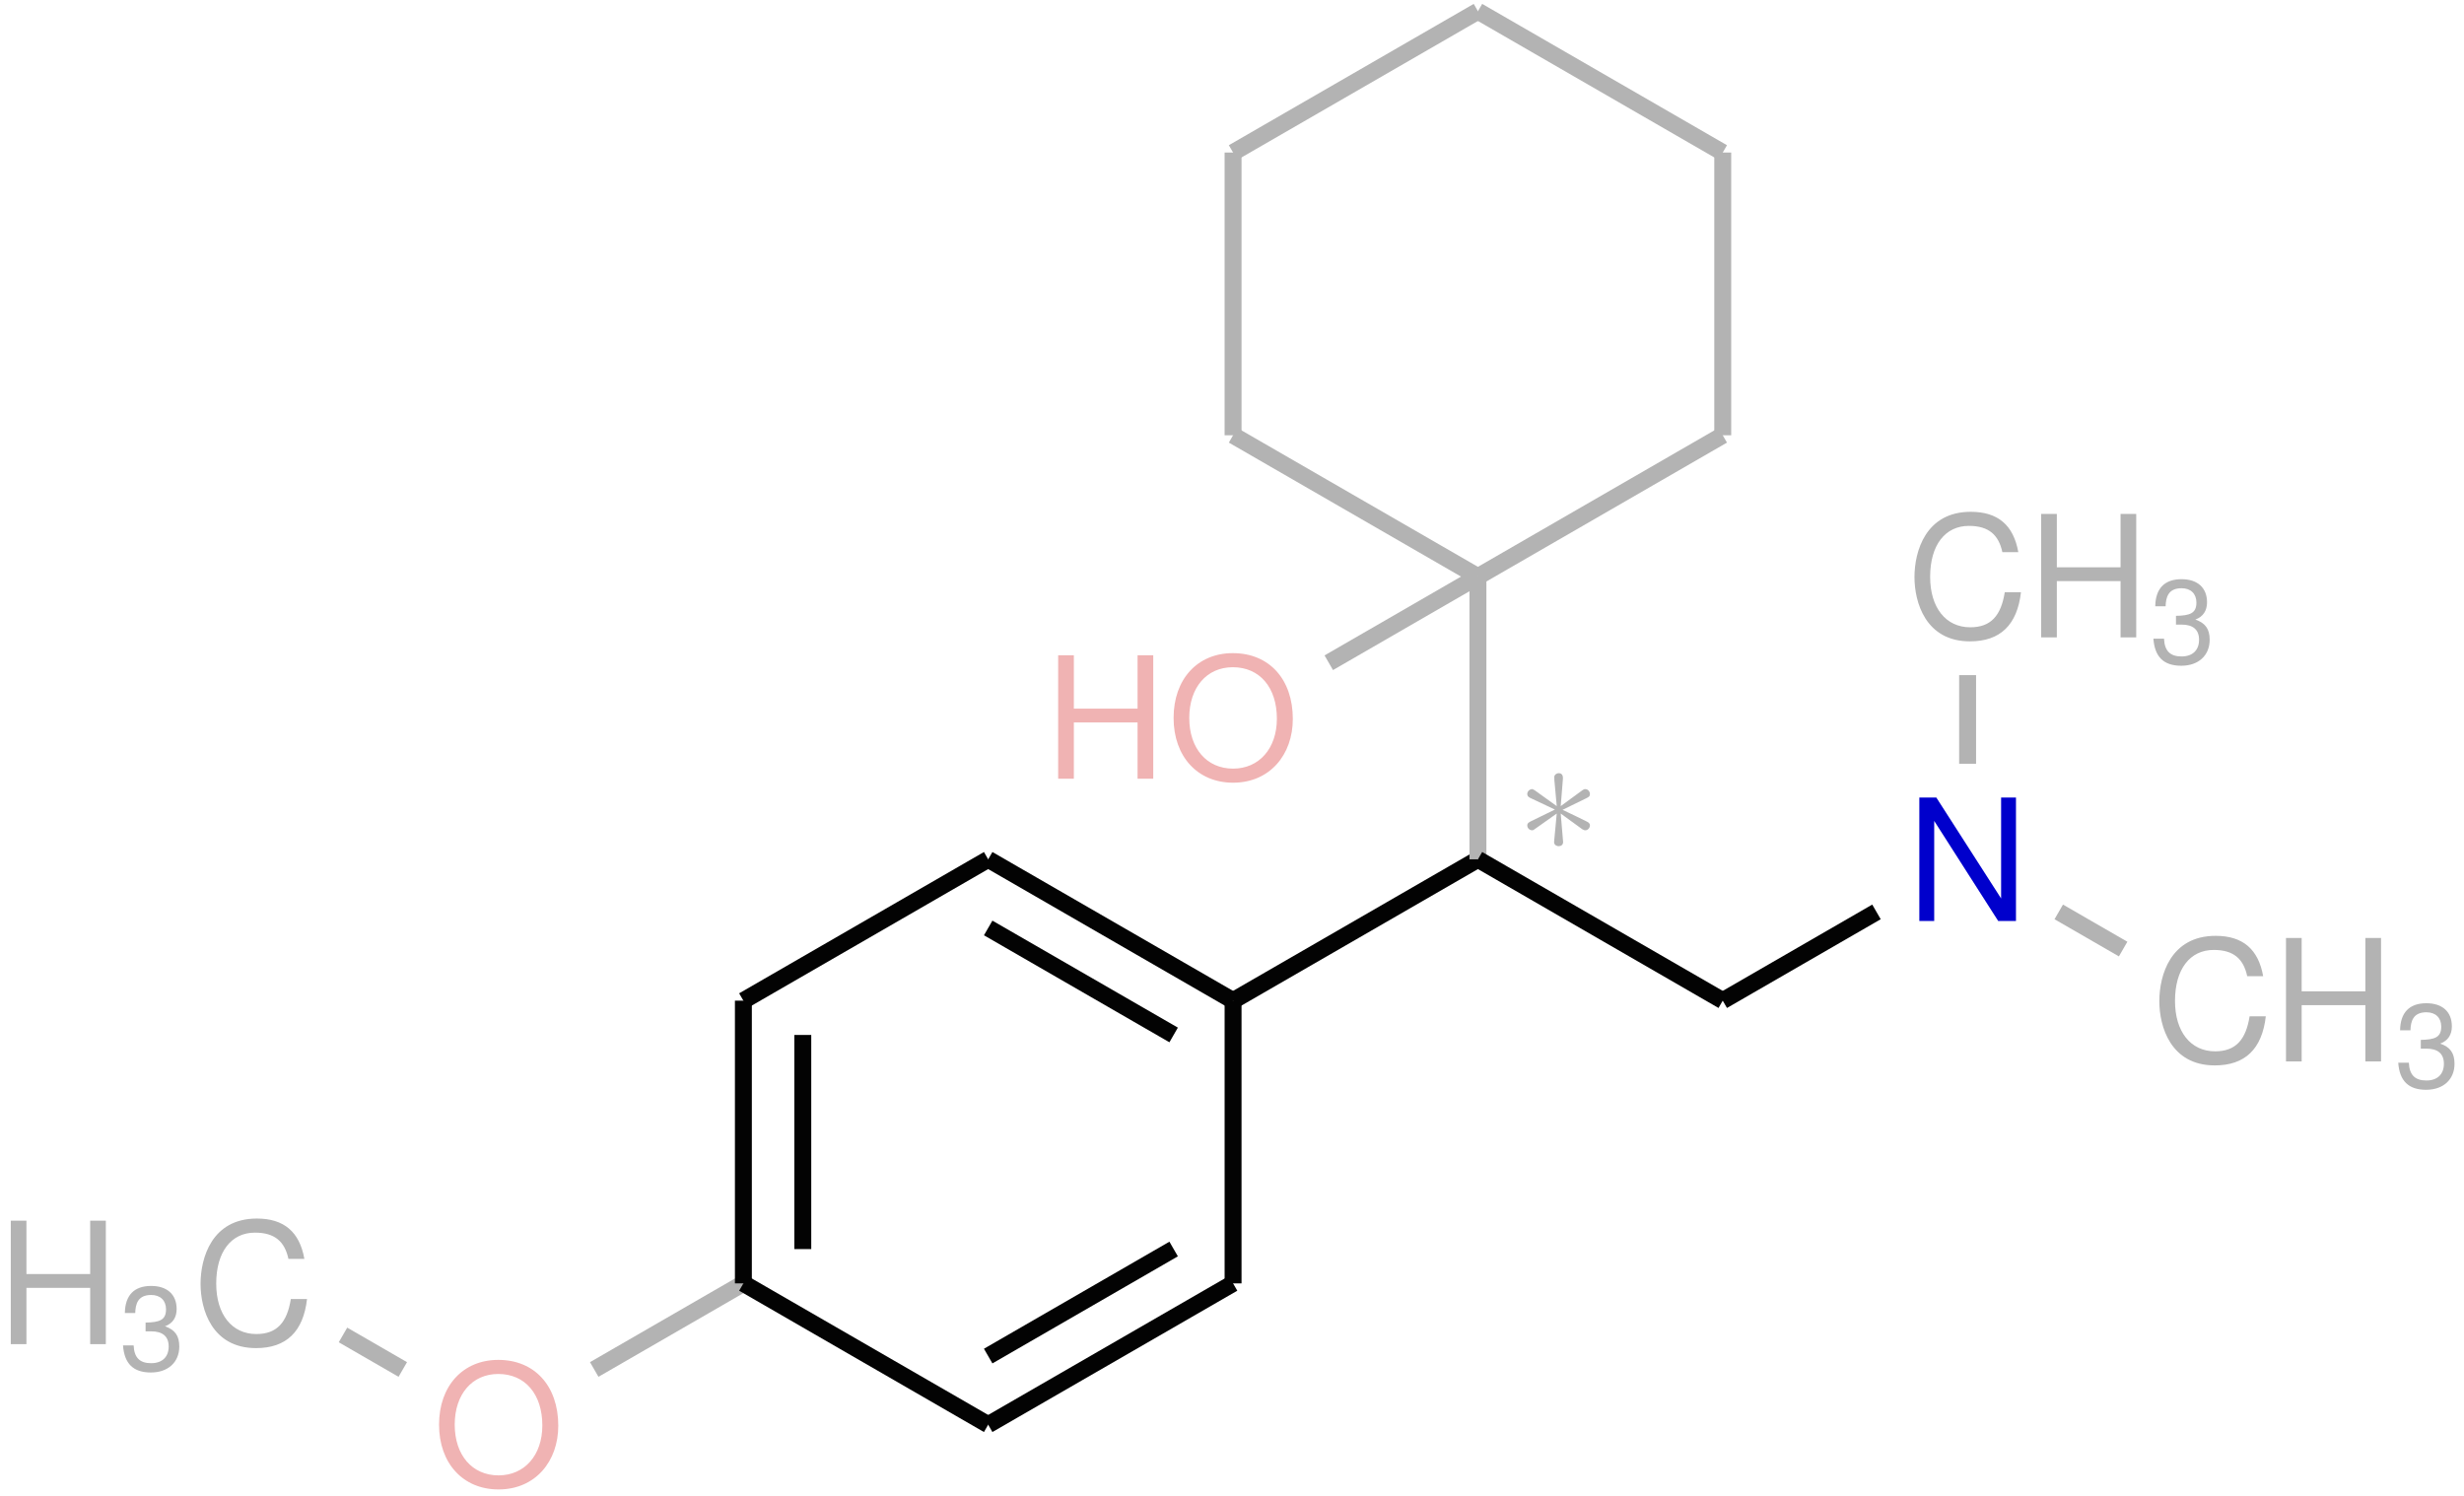
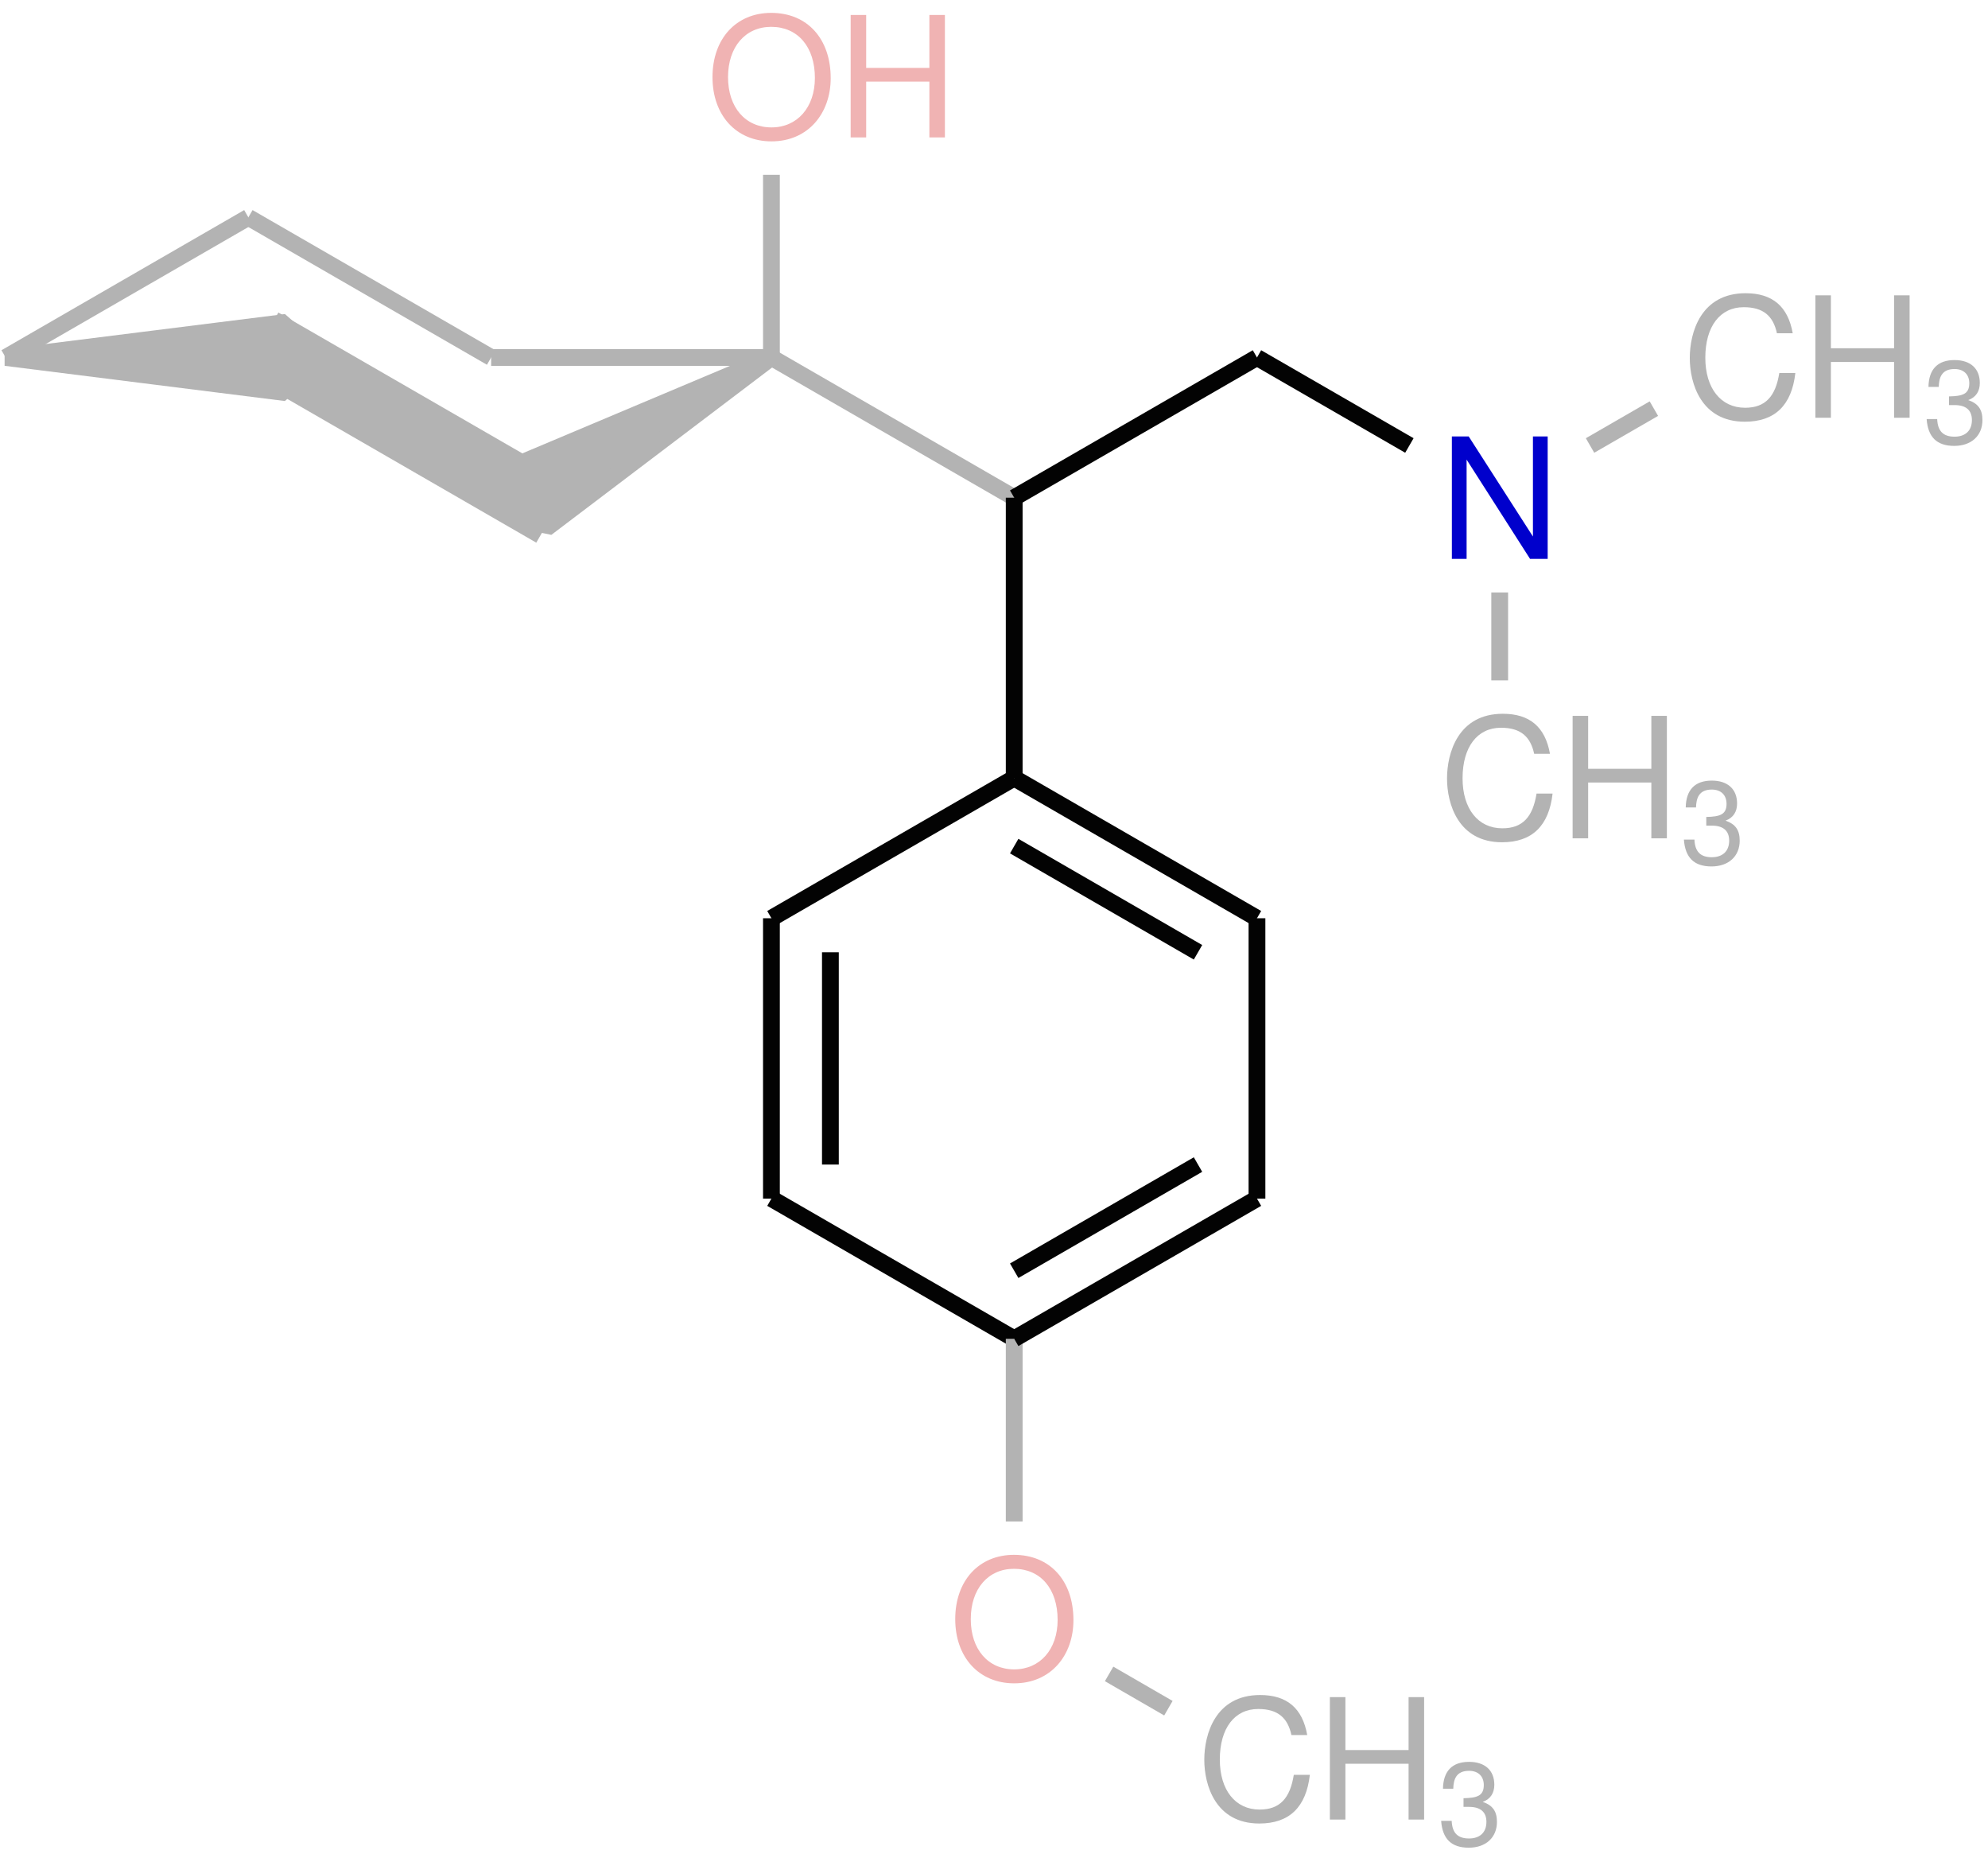
- <svg xmlns="http://www.w3.org/2000/svg" xmlns:xlink="http://www.w3.org/1999/xlink" width="145pt" height="88pt" viewBox="0 0 145 88" version="1.1">
+ <svg xmlns="http://www.w3.org/2000/svg" xmlns:xlink="http://www.w3.org/1999/xlink" width="118pt" height="110pt" viewBox="0 0 118 110" version="1.1">
  <defs>
    <g>
      <symbol overflow="visible" id="glyph0-0">
        <path style="stroke:none;" d="M 6.172 -5.188 C 6.172 -6.344 5.344 -7.094 4.047 -7.094 C 2.609 -7.094 1.859 -6.297 1.859 -4.766 L 2.719 -4.766 C 2.719 -5.656 2.953 -6.312 4 -6.312 C 4.766 -6.312 5.281 -5.859 5.281 -5.188 C 5.281 -3.922 3.484 -3.594 3.484 -2.25 L 3.484 -1.688 L 4.391 -1.688 L 4.391 -2.156 C 4.391 -3.344 6.172 -3.531 6.172 -5.188 Z M 4.391 -0.75 L 3.484 -0.75 L 3.484 0.297 L 4.391 0.297 Z M 0.344 1.391 L 7.625 1.391 L 7.625 -7.969 L 0.344 -7.969 Z M 1.172 0.688 L 1.172 -7.281 L 6.797 -7.281 L 6.797 0.688 Z M 1.172 0.688 " />
      </symbol>
      <symbol overflow="visible" id="glyph0-1">
+         <path style="stroke:none;" d="M 7.422 -3.516 C 7.422 -5.859 6.031 -7.391 3.891 -7.391 C 1.812 -7.391 0.406 -5.859 0.406 -3.578 C 0.406 -1.312 1.812 0.234 3.906 0.234 C 6.078 0.234 7.422 -1.422 7.422 -3.516 Z M 3.891 -6.562 C 5.469 -6.562 6.484 -5.375 6.484 -3.531 C 6.484 -1.781 5.438 -0.594 3.906 -0.594 C 2.359 -0.594 1.328 -1.781 1.328 -3.578 C 1.328 -5.375 2.359 -6.562 3.891 -6.562 Z M 3.891 -6.562 " />
+       </symbol>
+       <symbol overflow="visible" id="glyph0-2">
        <path style="stroke:none;" d="M 5.469 -3.312 L 5.469 0 L 6.391 0 L 6.391 -7.266 L 5.469 -7.266 L 5.469 -4.125 L 1.719 -4.125 L 1.719 -7.266 L 0.797 -7.266 L 0.797 0 L 1.719 0 L 1.719 -3.312 Z M 5.469 -3.312 " />
      </symbol>
-       <symbol overflow="visible" id="glyph0-2">
+       <symbol overflow="visible" id="glyph0-3">
        <path style="stroke:none;" d="M 0.406 -3.547 C 0.406 -2.062 1.062 0.234 3.672 0.234 C 5.453 0.234 6.453 -0.734 6.672 -2.656 L 5.719 -2.656 C 5.5 -1.281 4.906 -0.594 3.688 -0.594 C 2.25 -0.594 1.328 -1.75 1.328 -3.562 C 1.328 -5.422 2.203 -6.562 3.609 -6.562 C 4.781 -6.562 5.359 -6.031 5.578 -5.016 L 6.516 -5.016 C 6.234 -6.609 5.312 -7.391 3.719 -7.391 C 1.062 -7.391 0.406 -5.062 0.406 -3.547 Z M 0.406 -3.547 " />
-       </symbol>
-       <symbol overflow="visible" id="glyph0-3">
-         <path style="stroke:none;" d="M 7.422 -3.516 C 7.422 -5.859 6.031 -7.391 3.891 -7.391 C 1.812 -7.391 0.406 -5.859 0.406 -3.578 C 0.406 -1.312 1.812 0.234 3.906 0.234 C 6.078 0.234 7.422 -1.422 7.422 -3.516 Z M 3.891 -6.562 C 5.469 -6.562 6.484 -5.375 6.484 -3.531 C 6.484 -1.781 5.438 -0.594 3.906 -0.594 C 2.359 -0.594 1.328 -1.781 1.328 -3.578 C 1.328 -5.375 2.359 -6.562 3.891 -6.562 Z M 3.891 -6.562 " />
      </symbol>
      <symbol overflow="visible" id="glyph0-4">
        <path style="stroke:none;" d="M 6.484 -7.266 L 5.609 -7.266 L 5.609 -1.328 L 1.797 -7.266 L 0.797 -7.266 L 0.797 0 L 1.672 0 L 1.672 -5.891 L 5.438 0 L 6.484 0 Z M 6.484 -7.266 " />
      </symbol>
      <symbol overflow="visible" id="glyph1-0">
        <path style="stroke:none;" d="M 4.312 -3.625 C 4.312 -4.438 3.734 -4.969 2.828 -4.969 C 1.828 -4.969 1.297 -4.406 1.297 -3.328 L 1.891 -3.328 C 1.891 -3.953 2.062 -4.422 2.797 -4.422 C 3.328 -4.422 3.688 -4.094 3.688 -3.625 C 3.688 -2.75 2.438 -2.516 2.438 -1.562 L 2.438 -1.188 L 3.062 -1.188 L 3.062 -1.516 C 3.062 -2.344 4.312 -2.469 4.312 -3.625 Z M 3.062 -0.516 L 2.438 -0.516 L 2.438 0.203 L 3.062 0.203 Z M 0.25 0.969 L 5.328 0.969 L 5.328 -5.578 L 0.25 -5.578 Z M 0.828 0.484 L 0.828 -5.094 L 4.75 -5.094 L 4.75 0.484 Z M 0.828 0.484 " />
      </symbol>
      <symbol overflow="visible" id="glyph1-1">
        <path style="stroke:none;" d="M 1.875 -4.406 C 2.422 -4.406 2.75 -4.078 2.75 -3.562 C 2.75 -2.922 2.359 -2.797 1.547 -2.781 L 1.547 -2.266 L 1.875 -2.266 C 2.547 -2.266 2.906 -1.969 2.906 -1.375 C 2.906 -0.75 2.516 -0.391 1.875 -0.391 C 1.203 -0.391 0.875 -0.719 0.844 -1.438 L 0.219 -1.438 C 0.297 -0.359 0.828 0.156 1.859 0.156 C 2.875 0.156 3.531 -0.453 3.531 -1.375 C 3.531 -2 3.281 -2.359 2.688 -2.562 C 3.156 -2.734 3.375 -3.094 3.375 -3.578 C 3.375 -4.438 2.812 -4.938 1.875 -4.938 C 0.875 -4.938 0.344 -4.391 0.328 -3.344 L 0.938 -3.344 C 0.953 -3.875 1.094 -4.406 1.875 -4.406 Z M 1.875 -4.406 " />
      </symbol>
-       <symbol overflow="visible" id="glyph2-0">
-         <path style="stroke:none;" d="" />
-       </symbol>
-       <symbol overflow="visible" id="glyph2-1">
-         <path style="stroke:none;" d="M 2.734 -4.25 C 2.75 -4.391 2.75 -4.641 2.5 -4.641 C 2.328 -4.641 2.203 -4.5 2.234 -4.375 L 2.234 -4.25 L 2.375 -2.703 L 1.094 -3.625 C 1 -3.672 0.984 -3.703 0.922 -3.703 C 0.781 -3.703 0.641 -3.562 0.641 -3.422 C 0.641 -3.266 0.75 -3.219 0.844 -3.172 L 2.266 -2.5 L 0.891 -1.828 C 0.734 -1.75 0.641 -1.703 0.641 -1.562 C 0.641 -1.406 0.781 -1.281 0.922 -1.281 C 0.984 -1.281 1 -1.281 1.25 -1.469 L 2.375 -2.266 L 2.219 -0.594 C 2.219 -0.391 2.406 -0.344 2.484 -0.344 C 2.609 -0.344 2.75 -0.406 2.75 -0.594 L 2.609 -2.266 L 3.875 -1.344 C 3.969 -1.297 3.984 -1.281 4.062 -1.281 C 4.203 -1.281 4.328 -1.422 4.328 -1.562 C 4.328 -1.703 4.234 -1.75 4.109 -1.812 C 3.516 -2.109 3.5 -2.109 2.719 -2.484 L 4.094 -3.156 C 4.25 -3.234 4.328 -3.266 4.328 -3.422 C 4.328 -3.562 4.203 -3.703 4.062 -3.703 C 3.984 -3.703 3.969 -3.703 3.719 -3.516 L 2.609 -2.703 Z M 2.734 -4.25 " />
-       </symbol>
    </g>
  </defs>
  <g id="surface6">
+     <path style="fill:none;stroke-width:0.996;stroke-linecap:butt;stroke-linejoin:miter;stroke:rgb(70%,70%,70%);stroke-opacity:1;stroke-miterlimit:10;" d="M 0.001 0.001 L 14.407 8.318 " transform="matrix(1,0,0,-1,0.335,21.216)" />
+     <path style="fill:none;stroke-width:0.996;stroke-linecap:butt;stroke-linejoin:miter;stroke:rgb(70%,70%,70%);stroke-opacity:1;stroke-miterlimit:10;" d="M 14.407 8.318 L 28.817 0.001 " transform="matrix(1,0,0,-1,0.335,21.216)" />
+     <path style="fill:none;stroke-width:0.996;stroke-linecap:butt;stroke-linejoin:miter;stroke:rgb(70%,70%,70%);stroke-opacity:1;stroke-miterlimit:10;" d="M 28.817 0.001 L 45.454 0.001 " transform="matrix(1,0,0,-1,0.335,21.216)" />
+     <g style="fill:rgb(93.999%,70%,70%);fill-opacity:1;">
+       <use xlink:href="#glyph0-1" x="41.885" y="8.155" />
+     </g>
+     <g style="fill:rgb(93.999%,70%,70%);fill-opacity:1;">
+       <use xlink:href="#glyph0-2" x="49.695" y="8.155" />
+     </g>
+     <path style="fill:none;stroke-width:0.996;stroke-linecap:butt;stroke-linejoin:miter;stroke:rgb(70%,70%,70%);stroke-opacity:1;stroke-miterlimit:10;" d="M 45.454 0.001 L 45.454 10.841 " transform="matrix(1,0,0,-1,0.335,21.216)" />
+     <path style="fill:none;stroke-width:0.996;stroke-linecap:butt;stroke-linejoin:miter;stroke:rgb(70%,70%,70%);stroke-opacity:1;stroke-miterlimit:10;" d="M 45.454 0.001 L 59.864 -8.319 " transform="matrix(1,0,0,-1,0.335,21.216)" />
+     <path style="fill:none;stroke-width:0.996;stroke-linecap:butt;stroke-linejoin:miter;stroke:rgb(0.999%,0.999%,0.999%);stroke-opacity:1;stroke-miterlimit:10;" d="M 59.864 -8.319 L 59.864 -24.956 " transform="matrix(1,0,0,-1,0.335,21.216)" />
+     <path style="fill:none;stroke-width:0.996;stroke-linecap:butt;stroke-linejoin:miter;stroke:rgb(0.999%,0.999%,0.999%);stroke-opacity:1;stroke-miterlimit:10;" d="M 59.864 -24.956 L 45.454 -33.276 " transform="matrix(1,0,0,-1,0.335,21.216)" />
+     <path style="fill:none;stroke-width:0.996;stroke-linecap:butt;stroke-linejoin:miter;stroke:rgb(0.999%,0.999%,0.999%);stroke-opacity:1;stroke-miterlimit:10;" d="M 45.454 -33.276 L 45.454 -49.913 " transform="matrix(1,0,0,-1,0.335,21.216)" />
+     <path style="fill:none;stroke-width:0.996;stroke-linecap:butt;stroke-linejoin:miter;stroke:rgb(0.999%,0.999%,0.999%);stroke-opacity:1;stroke-miterlimit:10;" d="M 48.954 -35.296 L 48.954 -47.893 " transform="matrix(1,0,0,-1,0.335,21.216)" />
+     <path style="fill:none;stroke-width:0.996;stroke-linecap:butt;stroke-linejoin:miter;stroke:rgb(0.999%,0.999%,0.999%);stroke-opacity:1;stroke-miterlimit:10;" d="M 45.454 -49.913 L 59.864 -58.233 " transform="matrix(1,0,0,-1,0.335,21.216)" />
+     <g style="fill:rgb(93.999%,70%,70%);fill-opacity:1;">
+       <use xlink:href="#glyph0-1" x="56.293" y="99.661" />
+     </g>
+     <path style="fill:none;stroke-width:0.996;stroke-linecap:butt;stroke-linejoin:miter;stroke:rgb(70%,70%,70%);stroke-opacity:1;stroke-miterlimit:10;" d="M 59.864 -58.233 L 59.864 -69.073 " transform="matrix(1,0,0,-1,0.335,21.216)" />
    <g style="fill:rgb(70%,70%,70%);fill-opacity:1;">
-       <use xlink:href="#glyph0-1" x="-0.163" y="79.106" />
+       <use xlink:href="#glyph0-3" x="71.076" y="107.98" />
    </g>
    <g style="fill:rgb(70%,70%,70%);fill-opacity:1;">
-       <use xlink:href="#glyph1-1" x="7.02" y="80.619" />
+       <use xlink:href="#glyph0-2" x="78.139" y="107.98" />
    </g>
    <g style="fill:rgb(70%,70%,70%);fill-opacity:1;">
-       <use xlink:href="#glyph0-2" x="11.396" y="79.106" />
+       <use xlink:href="#glyph1-1" x="85.322" y="109.493" />
    </g>
-     <g style="fill:rgb(93.999%,70%,70%);fill-opacity:1;">
-       <use xlink:href="#glyph0-3" x="25.431" y="87.424" />
+     <path style="fill:none;stroke-width:0.996;stroke-linecap:butt;stroke-linejoin:miter;stroke:rgb(70%,70%,70%);stroke-opacity:1;stroke-miterlimit:10;" d="M 65.497 -78.12 L 69.017 -80.155 " transform="matrix(1,0,0,-1,0.335,21.216)" />
+     <path style="fill:none;stroke-width:0.996;stroke-linecap:butt;stroke-linejoin:miter;stroke:rgb(0.999%,0.999%,0.999%);stroke-opacity:1;stroke-miterlimit:10;" d="M 59.864 -58.233 L 74.274 -49.913 " transform="matrix(1,0,0,-1,0.335,21.216)" />
+     <path style="fill:none;stroke-width:0.996;stroke-linecap:butt;stroke-linejoin:miter;stroke:rgb(0.999%,0.999%,0.999%);stroke-opacity:1;stroke-miterlimit:10;" d="M 59.864 -54.194 L 70.774 -47.893 " transform="matrix(1,0,0,-1,0.335,21.216)" />
+     <path style="fill:none;stroke-width:0.996;stroke-linecap:butt;stroke-linejoin:miter;stroke:rgb(0.999%,0.999%,0.999%);stroke-opacity:1;stroke-miterlimit:10;" d="M 74.274 -49.913 L 74.274 -33.276 " transform="matrix(1,0,0,-1,0.335,21.216)" />
+     <path style="fill:none;stroke-width:0.996;stroke-linecap:butt;stroke-linejoin:miter;stroke:rgb(0.999%,0.999%,0.999%);stroke-opacity:1;stroke-miterlimit:10;" d="M 74.274 -33.276 L 59.864 -24.956 " transform="matrix(1,0,0,-1,0.335,21.216)" />
+     <path style="fill:none;stroke-width:0.996;stroke-linecap:butt;stroke-linejoin:miter;stroke:rgb(0.999%,0.999%,0.999%);stroke-opacity:1;stroke-miterlimit:10;" d="M 70.774 -35.296 L 59.864 -28.995 " transform="matrix(1,0,0,-1,0.335,21.216)" />
+     <path style="fill:none;stroke-width:0.996;stroke-linecap:butt;stroke-linejoin:miter;stroke:rgb(0.999%,0.999%,0.999%);stroke-opacity:1;stroke-miterlimit:10;" d="M 59.864 -8.319 L 74.274 0.001 " transform="matrix(1,0,0,-1,0.335,21.216)" />
+     <g style="fill:rgb(0%,0%,79.999%);fill-opacity:1;">
+       <use xlink:href="#glyph0-4" x="85.38" y="33.166" />
    </g>
-     <path style="fill:none;stroke-width:0.996;stroke-linecap:butt;stroke-linejoin:miter;stroke:rgb(70%,70%,70%);stroke-opacity:1;stroke-miterlimit:10;" d="M 14.568 0.54 L 18.087 -1.492 " transform="matrix(1,0,0,-1,5.616,79.106)" />
-     <path style="fill:none;stroke-width:0.996;stroke-linecap:butt;stroke-linejoin:miter;stroke:rgb(70%,70%,70%);stroke-opacity:1;stroke-miterlimit:10;" d="M 29.353 -1.492 L 38.13 3.575 " transform="matrix(1,0,0,-1,5.616,79.106)" />
-     <path style="fill:none;stroke-width:0.996;stroke-linecap:butt;stroke-linejoin:miter;stroke:rgb(0.999%,0.999%,0.999%);stroke-opacity:1;stroke-miterlimit:10;" d="M 38.13 3.575 L 52.536 -4.742 " transform="matrix(1,0,0,-1,5.616,79.106)" />
-     <path style="fill:none;stroke-width:0.996;stroke-linecap:butt;stroke-linejoin:miter;stroke:rgb(0.999%,0.999%,0.999%);stroke-opacity:1;stroke-miterlimit:10;" d="M 52.536 -4.742 L 66.947 3.575 " transform="matrix(1,0,0,-1,5.616,79.106)" />
-     <path style="fill:none;stroke-width:0.996;stroke-linecap:butt;stroke-linejoin:miter;stroke:rgb(0.999%,0.999%,0.999%);stroke-opacity:1;stroke-miterlimit:10;" d="M 52.536 -0.703 L 63.45 5.598 " transform="matrix(1,0,0,-1,5.616,79.106)" />
-     <path style="fill:none;stroke-width:0.996;stroke-linecap:butt;stroke-linejoin:miter;stroke:rgb(0.999%,0.999%,0.999%);stroke-opacity:1;stroke-miterlimit:10;" d="M 66.947 3.575 L 66.947 20.215 " transform="matrix(1,0,0,-1,5.616,79.106)" />
-     <path style="fill:none;stroke-width:0.996;stroke-linecap:butt;stroke-linejoin:miter;stroke:rgb(0.999%,0.999%,0.999%);stroke-opacity:1;stroke-miterlimit:10;" d="M 66.947 20.215 L 81.357 28.532 " transform="matrix(1,0,0,-1,5.616,79.106)" />
+     <path style="fill:none;stroke-width:0.996;stroke-linecap:butt;stroke-linejoin:miter;stroke:rgb(0.999%,0.999%,0.999%);stroke-opacity:1;stroke-miterlimit:10;" d="M 74.274 0.001 L 83.321 -5.221 " transform="matrix(1,0,0,-1,0.335,21.216)" />
    <g style="fill:rgb(70%,70%,70%);fill-opacity:1;">
-       <use xlink:href="#glyph2-1" x="89.235" y="50.145" />
-     </g>
-     <path style="fill:none;stroke-width:0.996;stroke-linecap:butt;stroke-linejoin:miter;stroke:rgb(70%,70%,70%);stroke-opacity:1;stroke-miterlimit:10;" d="M 81.357 28.532 L 81.357 45.172 " transform="matrix(1,0,0,-1,5.616,79.106)" />
-     <g style="fill:rgb(93.999%,70%,70%);fill-opacity:1;">
-       <use xlink:href="#glyph0-3" x="68.657" y="45.83" />
-     </g>
-     <path style="fill:none;stroke-width:0.996;stroke-linecap:butt;stroke-linejoin:miter;stroke:rgb(70%,70%,70%);stroke-opacity:1;stroke-miterlimit:10;" d="M 81.357 45.172 L 72.579 40.102 " transform="matrix(1,0,0,-1,5.616,79.106)" />
-     <g style="fill:rgb(93.999%,70%,70%);fill-opacity:1;">
-       <use xlink:href="#glyph0-1" x="61.474" y="45.83" />
-     </g>
-     <path style="fill:none;stroke-width:0.996;stroke-linecap:butt;stroke-linejoin:miter;stroke:rgb(70%,70%,70%);stroke-opacity:1;stroke-miterlimit:10;" d="M 81.357 45.172 L 95.763 53.489 " transform="matrix(1,0,0,-1,5.616,79.106)" />
-     <path style="fill:none;stroke-width:0.996;stroke-linecap:butt;stroke-linejoin:miter;stroke:rgb(70%,70%,70%);stroke-opacity:1;stroke-miterlimit:10;" d="M 95.763 53.489 L 95.763 70.129 " transform="matrix(1,0,0,-1,5.616,79.106)" />
-     <path style="fill:none;stroke-width:0.996;stroke-linecap:butt;stroke-linejoin:miter;stroke:rgb(70%,70%,70%);stroke-opacity:1;stroke-miterlimit:10;" d="M 95.763 70.129 L 81.357 78.446 " transform="matrix(1,0,0,-1,5.616,79.106)" />
-     <path style="fill:none;stroke-width:0.996;stroke-linecap:butt;stroke-linejoin:miter;stroke:rgb(70%,70%,70%);stroke-opacity:1;stroke-miterlimit:10;" d="M 81.357 78.446 L 66.947 70.129 " transform="matrix(1,0,0,-1,5.616,79.106)" />
-     <path style="fill:none;stroke-width:0.996;stroke-linecap:butt;stroke-linejoin:miter;stroke:rgb(70%,70%,70%);stroke-opacity:1;stroke-miterlimit:10;" d="M 66.947 70.129 L 66.947 53.489 " transform="matrix(1,0,0,-1,5.616,79.106)" />
-     <path style="fill:none;stroke-width:0.996;stroke-linecap:butt;stroke-linejoin:miter;stroke:rgb(70%,70%,70%);stroke-opacity:1;stroke-miterlimit:10;" d="M 66.947 53.489 L 81.357 45.172 " transform="matrix(1,0,0,-1,5.616,79.106)" />
-     <path style="fill:none;stroke-width:0.996;stroke-linecap:butt;stroke-linejoin:miter;stroke:rgb(0.999%,0.999%,0.999%);stroke-opacity:1;stroke-miterlimit:10;" d="M 81.357 28.532 L 95.763 20.215 " transform="matrix(1,0,0,-1,5.616,79.106)" />
-     <g style="fill:rgb(0%,0%,79.999%);fill-opacity:1;">
-       <use xlink:href="#glyph0-4" x="112.151" y="54.204" />
-     </g>
-     <path style="fill:none;stroke-width:0.996;stroke-linecap:butt;stroke-linejoin:miter;stroke:rgb(0.999%,0.999%,0.999%);stroke-opacity:1;stroke-miterlimit:10;" d="M 95.763 20.215 L 104.81 25.438 " transform="matrix(1,0,0,-1,5.616,79.106)" />
-     <g style="fill:rgb(70%,70%,70%);fill-opacity:1;">
-       <use xlink:href="#glyph0-2" x="112.256" y="37.512" />
+       <use xlink:href="#glyph0-3" x="85.484" y="49.749" />
    </g>
    <g style="fill:rgb(70%,70%,70%);fill-opacity:1;">
-       <use xlink:href="#glyph0-1" x="119.32" y="37.512" />
+       <use xlink:href="#glyph0-2" x="92.548" y="49.749" />
    </g>
    <g style="fill:rgb(70%,70%,70%);fill-opacity:1;">
-       <use xlink:href="#glyph1-1" x="126.503" y="39.025" />
+       <use xlink:href="#glyph1-1" x="99.731" y="51.262" />
    </g>
-     <path style="fill:none;stroke-width:0.996;stroke-linecap:butt;stroke-linejoin:miter;stroke:rgb(70%,70%,70%);stroke-opacity:1;stroke-miterlimit:10;" d="M 110.173 34.157 L 110.173 39.372 " transform="matrix(1,0,0,-1,5.616,79.106)" />
+     <path style="fill:none;stroke-width:0.996;stroke-linecap:butt;stroke-linejoin:miter;stroke:rgb(70%,70%,70%);stroke-opacity:1;stroke-miterlimit:10;" d="M 88.681 -13.944 L 88.681 -19.159 " transform="matrix(1,0,0,-1,0.335,21.216)" />
    <g style="fill:rgb(70%,70%,70%);fill-opacity:1;">
-       <use xlink:href="#glyph0-2" x="126.665" y="62.468" />
+       <use xlink:href="#glyph0-3" x="99.893" y="24.792" />
    </g>
    <g style="fill:rgb(70%,70%,70%);fill-opacity:1;">
-       <use xlink:href="#glyph0-1" x="133.728" y="62.468" />
+       <use xlink:href="#glyph0-2" x="106.956" y="24.792" />
    </g>
    <g style="fill:rgb(70%,70%,70%);fill-opacity:1;">
-       <use xlink:href="#glyph1-1" x="140.911" y="63.981" />
+       <use xlink:href="#glyph1-1" x="114.139" y="26.305" />
    </g>
-     <path style="fill:none;stroke-width:0.996;stroke-linecap:butt;stroke-linejoin:miter;stroke:rgb(70%,70%,70%);stroke-opacity:1;stroke-miterlimit:10;" d="M 115.536 25.438 L 119.325 23.251 " transform="matrix(1,0,0,-1,5.616,79.106)" />
-     <path style="fill:none;stroke-width:0.996;stroke-linecap:butt;stroke-linejoin:miter;stroke:rgb(0.999%,0.999%,0.999%);stroke-opacity:1;stroke-miterlimit:10;" d="M 66.947 20.215 L 52.536 28.532 " transform="matrix(1,0,0,-1,5.616,79.106)" />
-     <path style="fill:none;stroke-width:0.996;stroke-linecap:butt;stroke-linejoin:miter;stroke:rgb(0.999%,0.999%,0.999%);stroke-opacity:1;stroke-miterlimit:10;" d="M 63.45 18.196 L 52.536 24.493 " transform="matrix(1,0,0,-1,5.616,79.106)" />
-     <path style="fill:none;stroke-width:0.996;stroke-linecap:butt;stroke-linejoin:miter;stroke:rgb(0.999%,0.999%,0.999%);stroke-opacity:1;stroke-miterlimit:10;" d="M 52.536 28.532 L 38.13 20.215 " transform="matrix(1,0,0,-1,5.616,79.106)" />
-     <path style="fill:none;stroke-width:0.996;stroke-linecap:butt;stroke-linejoin:miter;stroke:rgb(0.999%,0.999%,0.999%);stroke-opacity:1;stroke-miterlimit:10;" d="M 38.13 20.215 L 38.13 3.575 " transform="matrix(1,0,0,-1,5.616,79.106)" />
-     <path style="fill:none;stroke-width:0.996;stroke-linecap:butt;stroke-linejoin:miter;stroke:rgb(0.999%,0.999%,0.999%);stroke-opacity:1;stroke-miterlimit:10;" d="M 41.626 18.196 L 41.626 5.594 " transform="matrix(1,0,0,-1,5.616,79.106)" />
+     <path style="fill:none;stroke-width:0.996;stroke-linecap:butt;stroke-linejoin:miter;stroke:rgb(70%,70%,70%);stroke-opacity:1;stroke-miterlimit:10;" d="M 94.044 -5.221 L 97.833 -3.034 " transform="matrix(1,0,0,-1,0.335,21.216)" />
+     <path style="fill-rule:nonzero;fill:rgb(70%,70%,70%);fill-opacity:1;stroke-width:0.996;stroke-linecap:butt;stroke-linejoin:bevel;stroke:rgb(70%,70%,70%);stroke-opacity:1;stroke-miterlimit:10;" d="M 32.091 -10.128 L 30.001 -6.511 L 45.454 0.001 Z M 32.091 -10.128 " transform="matrix(1,0,0,-1,0.335,21.216)" />
+     <path style="fill:none;stroke-width:4.176;stroke-linecap:butt;stroke-linejoin:miter;stroke:rgb(70%,70%,70%);stroke-opacity:1;stroke-miterlimit:10;" d="M 32.54 -9.179 L 15.145 0.861 " transform="matrix(1,0,0,-1,0.335,21.216)" />
+     <path style="fill-rule:nonzero;fill:rgb(70%,70%,70%);fill-opacity:1;stroke-width:0.996;stroke-linecap:butt;stroke-linejoin:bevel;stroke:rgb(70%,70%,70%);stroke-opacity:1;stroke-miterlimit:10;" d="M 16.638 2.087 L 16.638 -2.089 L 0.001 0.001 Z M 16.638 2.087 " transform="matrix(1,0,0,-1,0.335,21.216)" />
  </g>
</svg>
